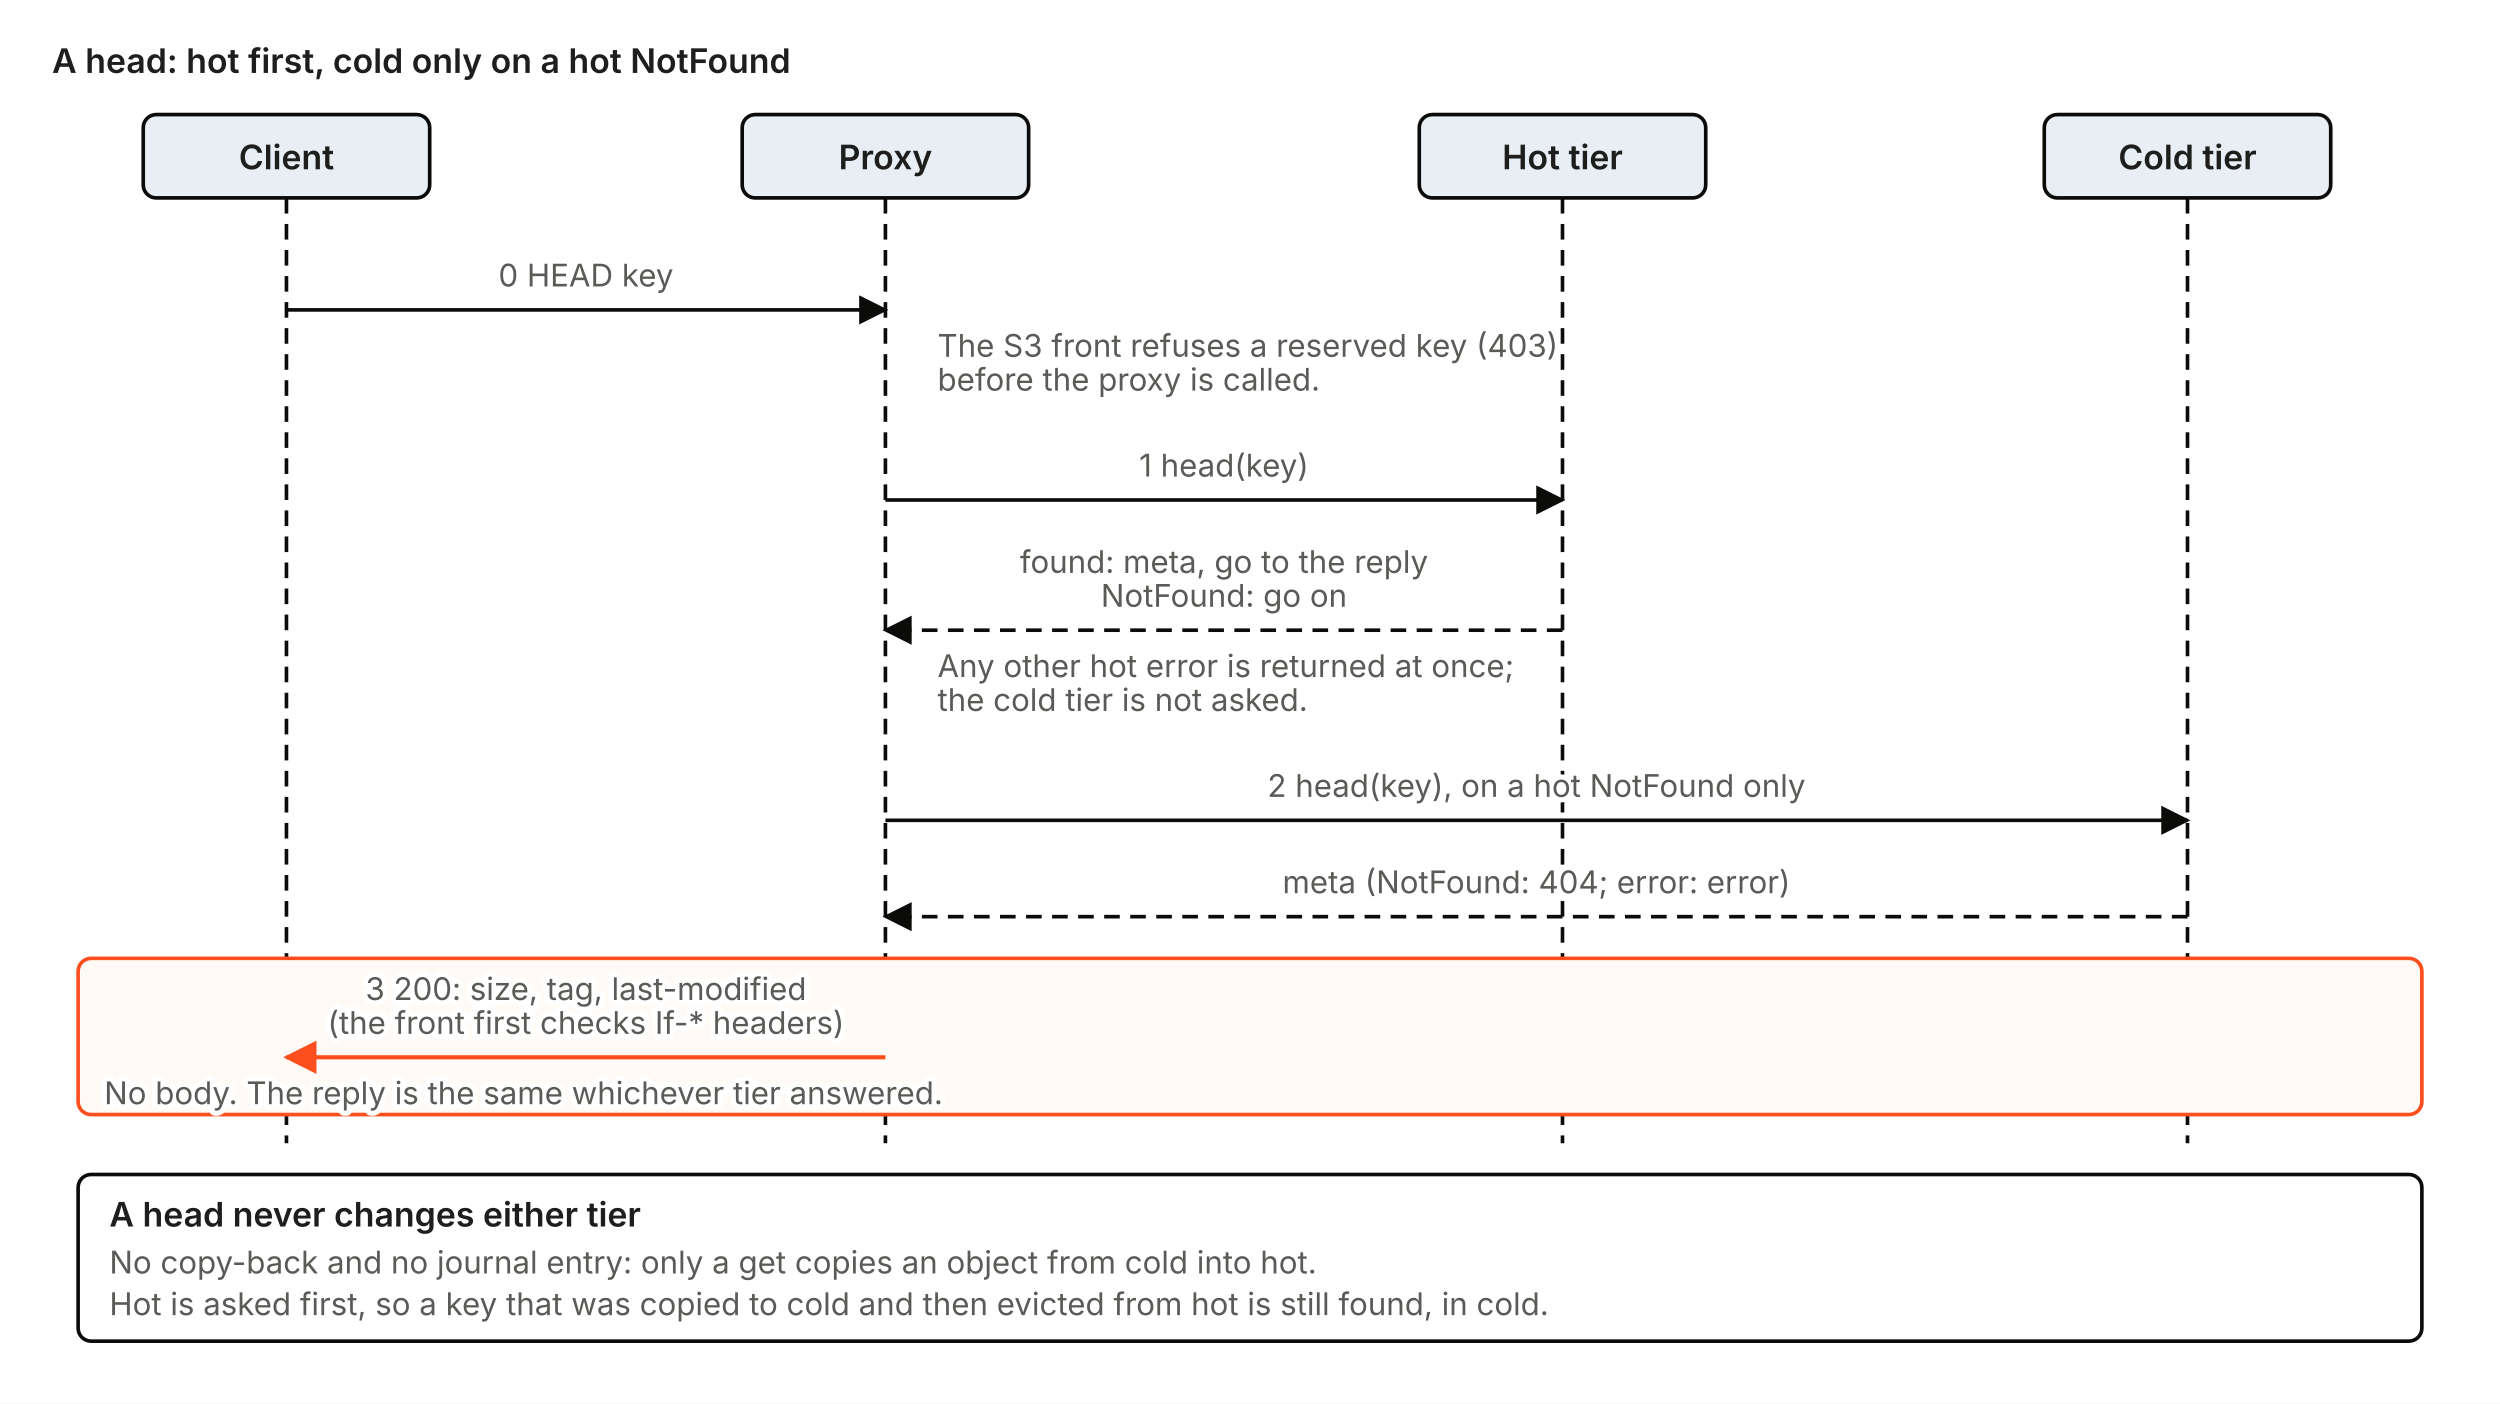
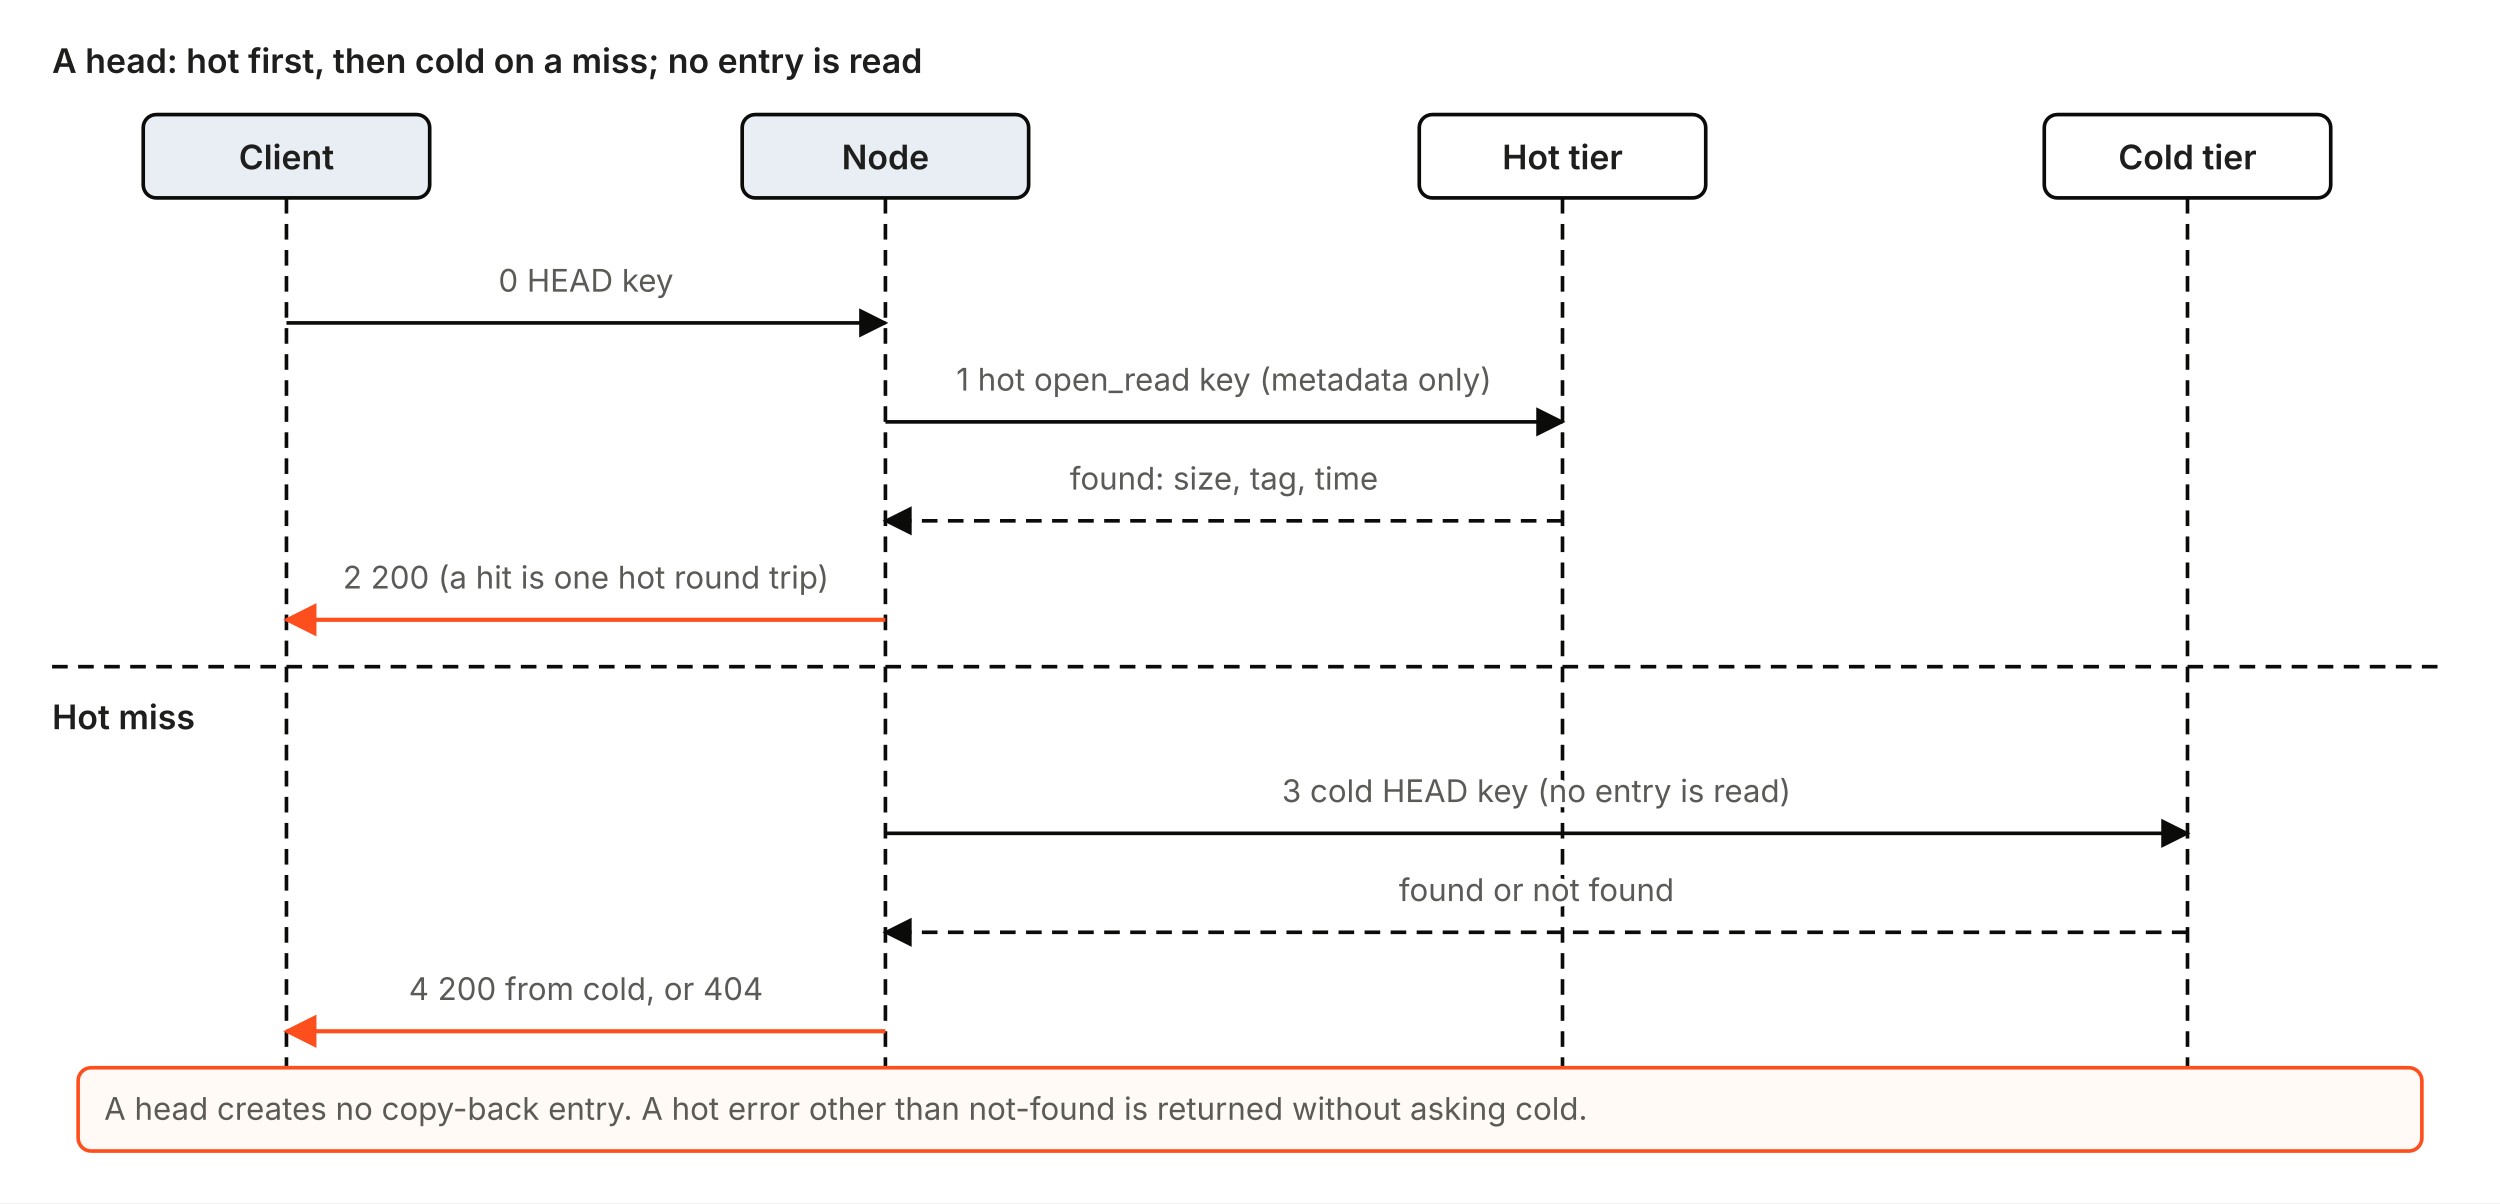
- <svg xmlns="http://www.w3.org/2000/svg" viewBox="0 0 960 539" width="960" height="539" role="img" aria-label="Sequence diagram of a head: hot tier first, cold tier on not-found, no copy-back.">
+ <svg xmlns="http://www.w3.org/2000/svg" viewBox="0 0 960 462" width="960" height="462" role="img" aria-label="Sequence diagram of a head: Client, Node, Hot tier, Cold tier. Hot is asked first. On a miss cold is asked directly; no entry is read. A head asks for no copy-back.">
  <defs>
    <marker id="seq-head-ak" viewBox="0 0 10 10" refX="9" refY="5" markerWidth="8" markerHeight="8" orient="auto">
      <path d="M0,0 L10,5 L0,10 z" fill="#0B0B0A" />
    </marker>
    <marker id="seq-head-ao" viewBox="0 0 10 10" refX="9" refY="5" markerWidth="8" markerHeight="8" orient="auto">
      <path d="M0,0 L10,5 L0,10 z" fill="#FD4F1D" />
    </marker>
  </defs>
  <style>
.box{fill:#FFFFFF;stroke:#0B0B0A;stroke-width:1.4}
.box-b{fill:#E8EEF4;stroke:#0B0B0A;stroke-width:1.4}
.box-o{fill:#FFFAF5;stroke:#FD4F1D;stroke-width:1.4}
.box-t{fill:none;stroke:#FD4F1D;stroke-width:2}
- .box-p{fill:none;stroke:#5A5A57;stroke-width:1.6;stroke-dasharray:7 5}
+ .box-p{fill:none;stroke:#5A5A57;stroke-width:1.4;stroke-dasharray:6 4}
.ln{stroke:#0B0B0A;fill:none;stroke-width:1.4}
.ln-d{stroke:#0B0B0A;fill:none;stroke-width:1.4;stroke-dasharray:6 4}
.ln-o{stroke:#FD4F1D;fill:none;stroke-width:1.6}
+ .ln-od{stroke:#FD4F1D;fill:none;stroke-width:1.6;stroke-dasharray:6 4}
text{fill:#1E1E1D;font-family:system-ui,-apple-system,'Segoe UI',sans-serif;font-size:13px}
.b{font-weight:600}
.t-m{fill:#5A5A57;font-size:12px}
+ .t-n{fill:#5A5A57;font-size:13px}
.lbl{paint-order:stroke;stroke:#FFFFFF;stroke-width:4px;stroke-linejoin:round}
</style>
-   <rect x="0" y="0" width="960" height="539" fill="#FFFFFF" />
+   <rect x="0" y="0" width="960" height="462" fill="#FFFFFF" />
+   <text x="20" y="28" class="b" font-size="16">A head: hot first, then cold on a miss; no entry is read</text>
  <rect x="55" y="44" width="110" height="32" rx="5" class="box-b" />
  <text x="110" y="65" class="b" text-anchor="middle">Client</text>
-   <line x1="110" y1="76" x2="110" y2="439" class="ln-d" />
  <rect x="285" y="44" width="110" height="32" rx="5" class="box-b" />
-   <text x="340" y="65" class="b" text-anchor="middle">Proxy</text>
-   <line x1="340" y1="76" x2="340" y2="439" class="ln-d" />
-   <rect x="545" y="44" width="110" height="32" rx="5" class="box-b" />
+   <text x="340" y="65" class="b" text-anchor="middle">Node</text>
+   <rect x="545" y="44" width="110" height="32" rx="5" class="box" />
  <text x="600" y="65" class="b" text-anchor="middle">Hot tier</text>
-   <line x1="600" y1="76" x2="600" y2="439" class="ln-d" />
-   <rect x="785" y="44" width="110" height="32" rx="5" class="box-b" />
+   <rect x="785" y="44" width="110" height="32" rx="5" class="box" />
  <text x="840" y="65" class="b" text-anchor="middle">Cold tier</text>
-   <line x1="840" y1="76" x2="840" y2="439" class="ln-d" />
-   <text x="20" y="28" class="b" font-size="16" text-anchor="start">A head: hot first, cold only on a hot NotFound</text>
-   <text x="225.0" y="110" class="t-m lbl" text-anchor="middle">0  HEAD key</text>
-   <line x1="110" y1="119" x2="340" y2="119" class="ln" marker-end="url(#seq-head-ak)" />
-   <text x="360" y="137" class="t-m lbl" text-anchor="start">The S3 front refuses a reserved key (403)</text>
-   <text x="360" y="150" class="t-m lbl" text-anchor="start">before the proxy is called.</text>
-   <text x="470.0" y="183" class="t-m lbl" text-anchor="middle">1  head(key)</text>
-   <line x1="340" y1="192" x2="600" y2="192" class="ln" marker-end="url(#seq-head-ak)" />
-   <text x="470.0" y="220" class="t-m lbl" text-anchor="middle">found: meta, go to the reply</text>
-   <text x="470.0" y="233" class="t-m lbl" text-anchor="middle">NotFound: go on</text>
-   <line x1="600" y1="242" x2="340" y2="242" class="ln-d" marker-end="url(#seq-head-ak)" />
-   <text x="360" y="260" class="t-m lbl" text-anchor="start">Any other hot error is returned at once;</text>
-   <text x="360" y="273" class="t-m lbl" text-anchor="start">the cold tier is not asked.</text>
-   <text x="590.0" y="306" class="t-m lbl" text-anchor="middle">2  head(key), on a hot NotFound only</text>
-   <line x1="340" y1="315" x2="840" y2="315" class="ln" marker-end="url(#seq-head-ak)" />
-   <text x="590.0" y="343" class="t-m lbl" text-anchor="middle">meta (NotFound: 404; error: error)</text>
-   <line x1="840" y1="352" x2="340" y2="352" class="ln-d" marker-end="url(#seq-head-ak)" />
-   <rect x="30" y="368" width="900" height="60" rx="5" class="box-o" />
-   <text x="225.0" y="384" class="t-m lbl" text-anchor="middle">3  200: size, tag, last-modified</text>
-   <text x="225.0" y="397" class="t-m lbl" text-anchor="middle">(the front first checks If-* headers)</text>
-   <line x1="340" y1="406" x2="110" y2="406" class="ln-o" marker-end="url(#seq-head-ao)" />
-   <text x="40" y="424" class="t-m lbl" text-anchor="start">No body. The reply is the same whichever tier answered.</text>
-   <rect x="30" y="451" width="900" height="64" rx="5" class="box" />
-   <text x="42" y="471" class="b" text-anchor="start">A head never changes either tier</text>
-   <text x="42" y="489" class="t-m" text-anchor="start">No copy-back and no journal entry: only a get copies an object from cold into hot.</text>
-   <text x="42" y="505" class="t-m" text-anchor="start">Hot is asked first, so a key that was copied to cold and then evicted from hot is still found, in cold.</text>
+   <line x1="110" y1="76" x2="110" y2="412" class="ln-d" />
+   <line x1="340" y1="76" x2="340" y2="412" class="ln-d" />
+   <line x1="600" y1="76" x2="600" y2="412" class="ln-d" />
+   <line x1="840" y1="76" x2="840" y2="412" class="ln-d" />
+   <text x="225.0" y="112" class="t-m lbl" text-anchor="middle">0  HEAD key</text>
+   <line x1="110" y1="124" x2="340" y2="124" class="ln" marker-end="url(#seq-head-ak)" />
+   <text x="470.0" y="150" class="t-m lbl" text-anchor="middle">1  hot open_read key (metadata only)</text>
+   <line x1="340" y1="162" x2="600" y2="162" class="ln" marker-end="url(#seq-head-ak)" />
+   <text x="470.0" y="188" class="t-m lbl" text-anchor="middle">found: size, tag, time</text>
+   <line x1="600" y1="200" x2="340" y2="200" class="ln-d" marker-end="url(#seq-head-ak)" />
+   <text x="225.0" y="226" class="t-m lbl" text-anchor="middle">2  200 (a hit is one hot round trip)</text>
+   <line x1="340" y1="238" x2="110" y2="238" class="ln-o" marker-end="url(#seq-head-ao)" />
+   <line x1="20" y1="256" x2="940" y2="256" class="ln-d" />
+   <text x="20" y="280" class="b lbl">Hot miss</text>
+   <text x="590.0" y="308" class="t-m lbl" text-anchor="middle">3  cold HEAD key (no entry is read)</text>
+   <line x1="340" y1="320" x2="840" y2="320" class="ln" marker-end="url(#seq-head-ak)" />
+   <text x="590.0" y="346" class="t-m lbl" text-anchor="middle">found or not found</text>
+   <line x1="840" y1="358" x2="340" y2="358" class="ln-d" marker-end="url(#seq-head-ak)" />
+   <text x="225.0" y="384" class="t-m lbl" text-anchor="middle">4  200 from cold, or 404</text>
+   <line x1="340" y1="396" x2="110" y2="396" class="ln-o" marker-end="url(#seq-head-ao)" />
+   <rect x="30" y="410" width="900" height="32" rx="5" class="box-o" />
+   <text x="40" y="430" class="t-m">A head creates no copy-back entry. A hot error other than not-found is returned without asking cold.</text>
</svg>
